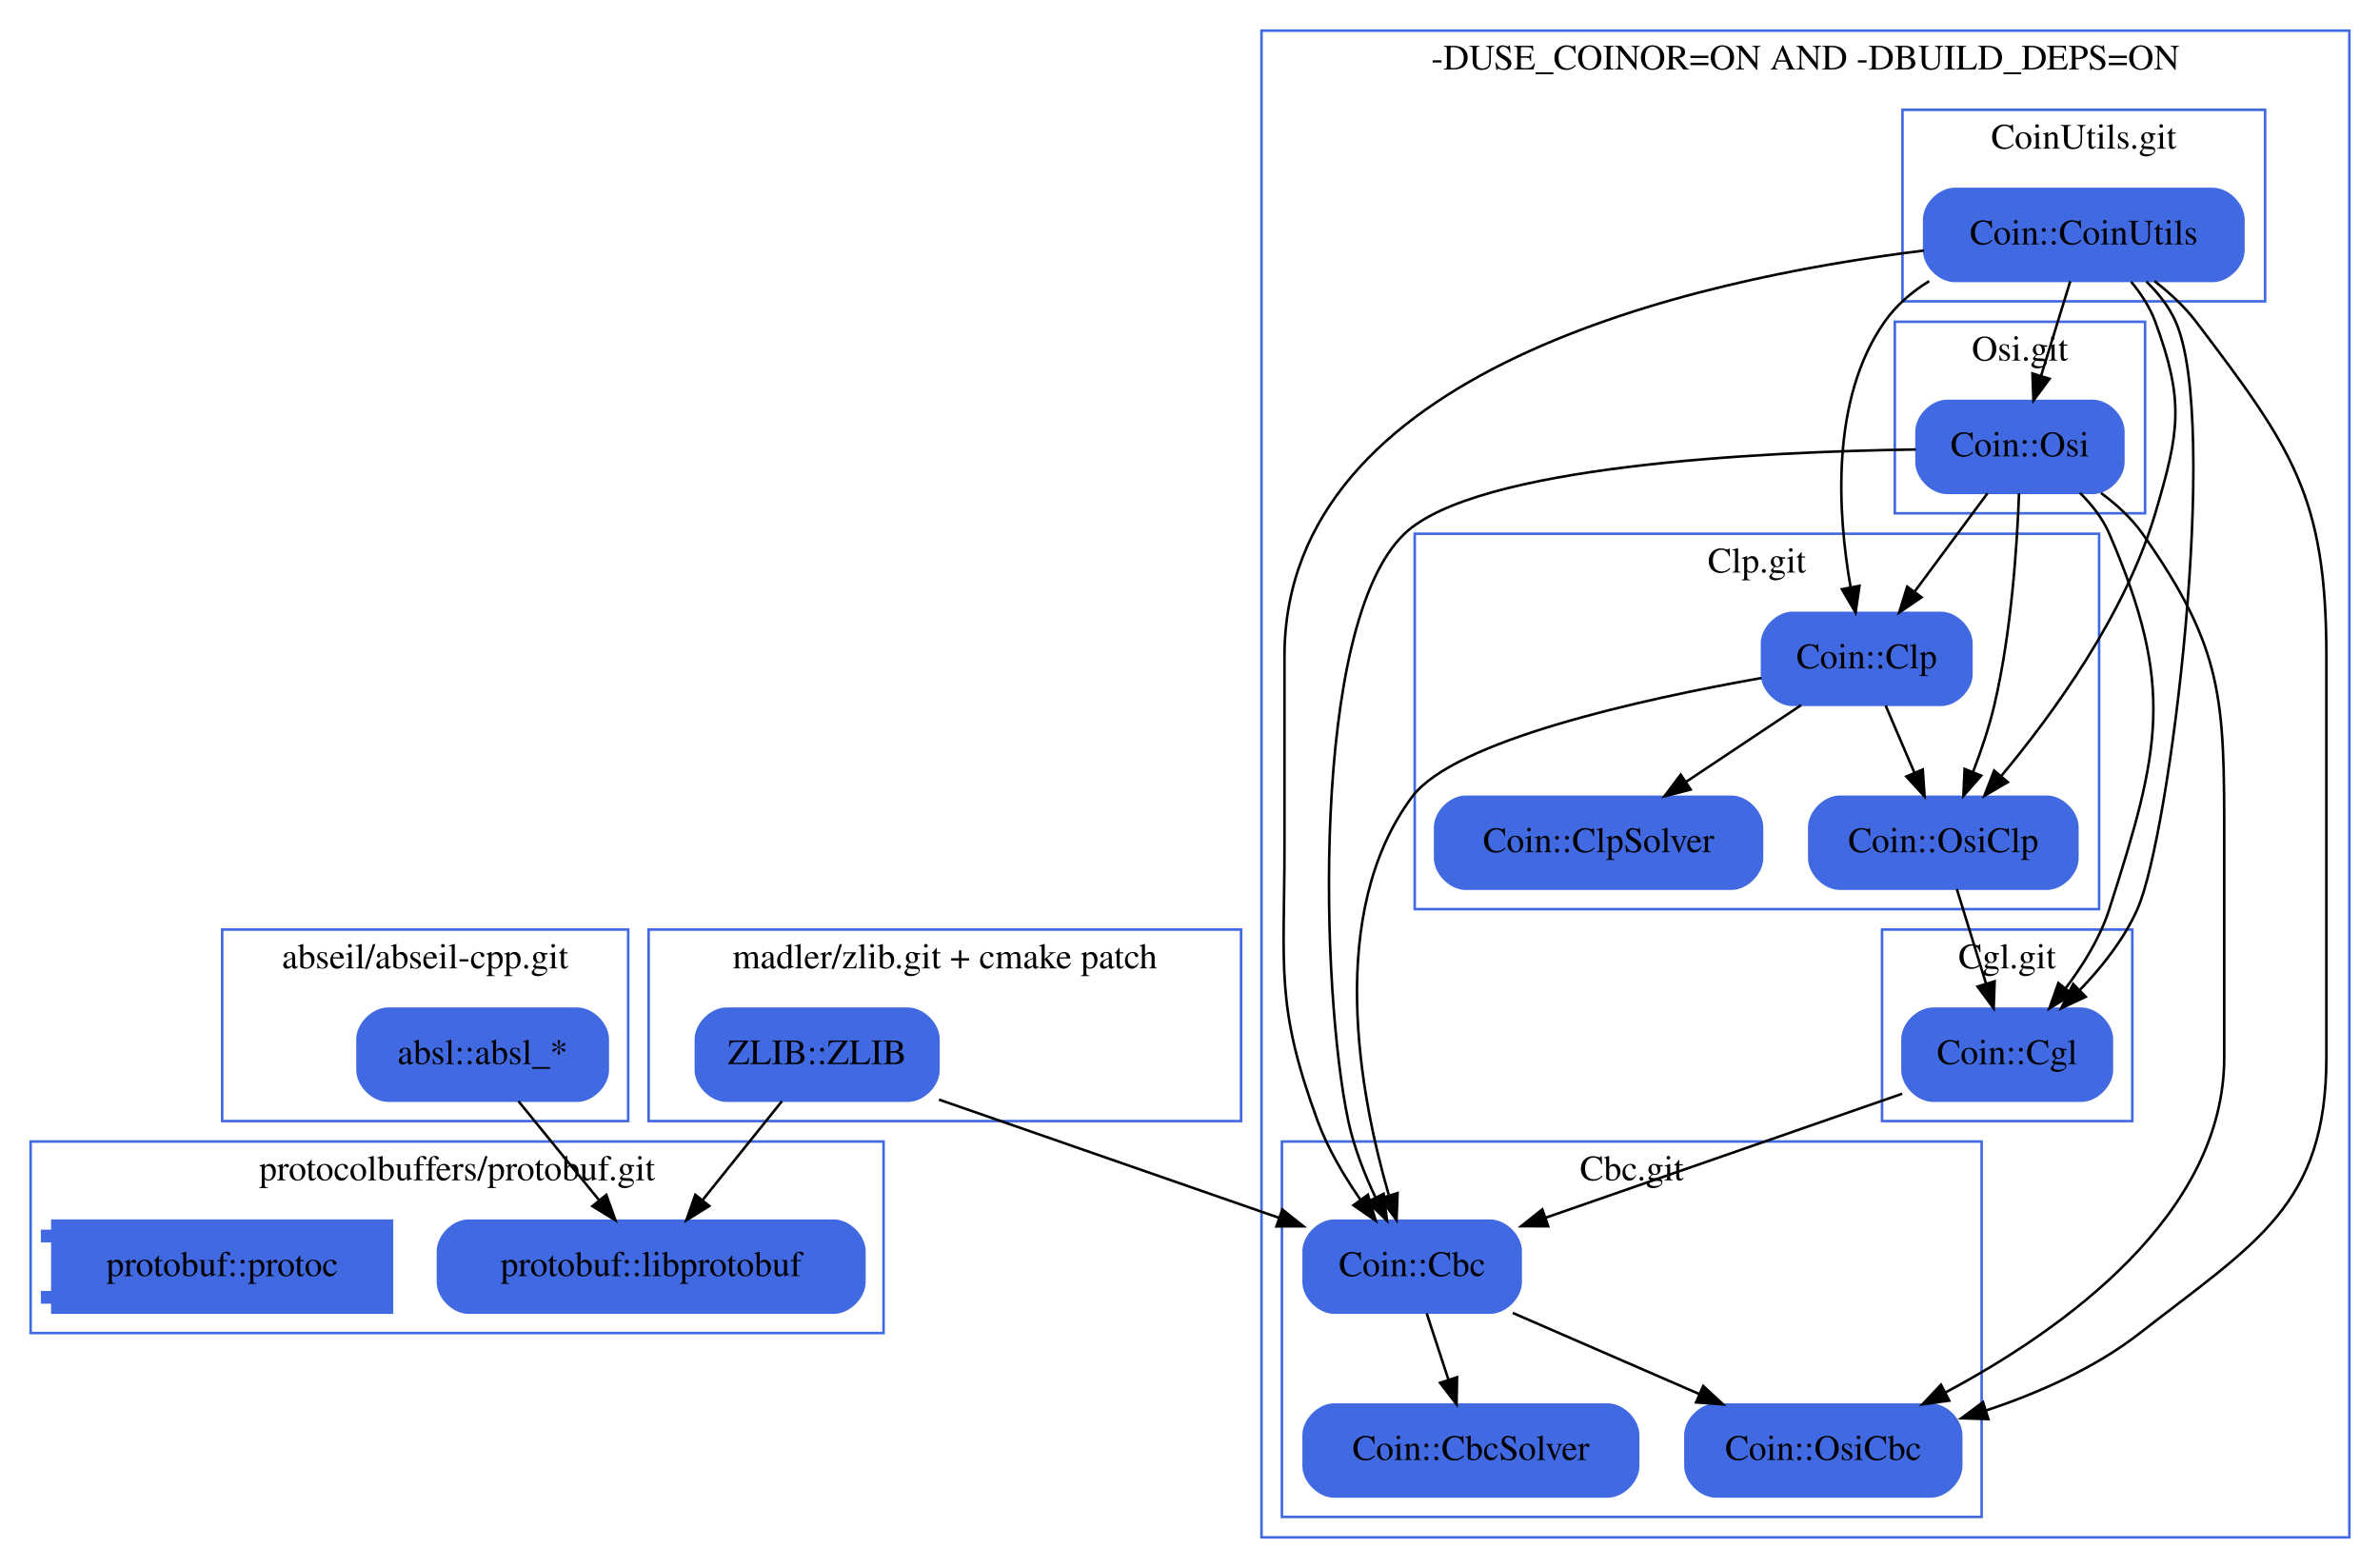
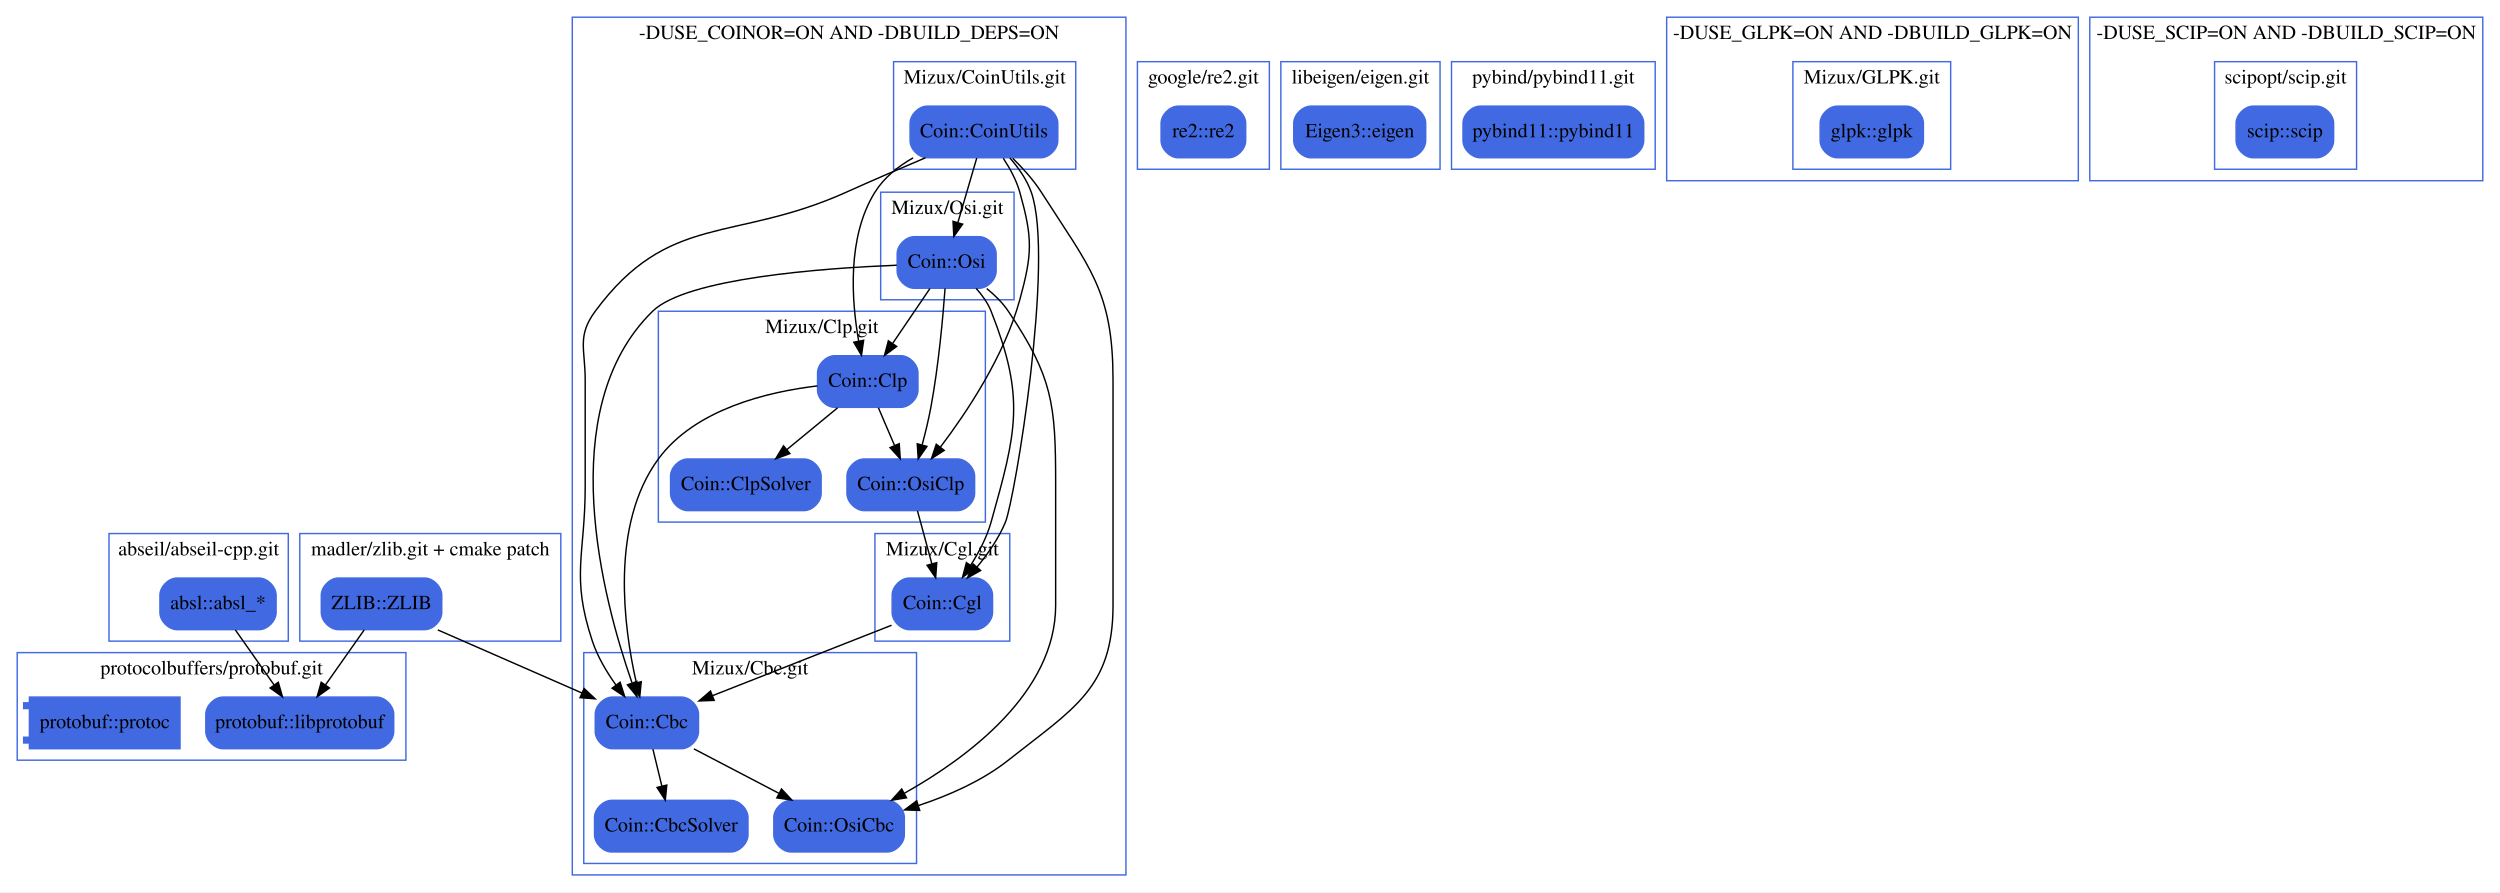
- <svg xmlns="http://www.w3.org/2000/svg" width="932pt" height="614pt" viewBox="0.00 0.00 932.00 614.00">
-   <g id="graph0" class="graph" transform="scale(1 1) rotate(0) translate(4 610)">
-     <polygon fill="white" stroke="transparent" points="-4,4 -4,-610 928,-610 928,4 -4,4" />
+ <svg xmlns="http://www.w3.org/2000/svg" width="1743pt" height="622pt" viewBox="0.00 0.00 1743.00 622.00">
+   <g id="graph0" class="graph" transform="scale(1 1) rotate(0) translate(4 618)">
+     <polygon fill="white" stroke="transparent" points="-4,4 -4,-618 1739,-618 1739,4 -4,4" />
    <g id="clust1" class="cluster">
-       <polygon fill="none" stroke="royalblue" points="250,-171 250,-246 482,-246 482,-171 250,-171" />
-       <text text-anchor="middle" x="366" y="-230.8" font-family="Times,serif" font-size="14.00">madler/zlib.git + cmake patch</text>
+       <polygon fill="none" stroke="royalblue" points="205,-171 205,-246 387,-246 387,-171 205,-171" />
+       <text text-anchor="middle" x="296" y="-230.8" font-family="Times,serif" font-size="14.00">madler/zlib.git + cmake patch</text>
    </g>
    <g id="clust2" class="cluster">
-       <polygon fill="none" stroke="royalblue" points="83,-171 83,-246 242,-246 242,-171 83,-171" />
-       <text text-anchor="middle" x="162.5" y="-230.8" font-family="Times,serif" font-size="14.00">abseil/abseil-cpp.git</text>
+       <polygon fill="none" stroke="royalblue" points="72,-171 72,-246 197,-246 197,-171 72,-171" />
+       <text text-anchor="middle" x="134.5" y="-230.8" font-family="Times,serif" font-size="14.00">abseil/abseil-cpp.git</text>
    </g>
    <g id="clust3" class="cluster">
-       <polygon fill="none" stroke="royalblue" points="8,-88 8,-163 342,-163 342,-88 8,-88" />
-       <text text-anchor="middle" x="175" y="-147.8" font-family="Times,serif" font-size="14.00">protocolbuffers/protobuf.git</text>
+       <polygon fill="none" stroke="royalblue" points="8,-88 8,-163 279,-163 279,-88 8,-88" />
+       <text text-anchor="middle" x="143.5" y="-147.8" font-family="Times,serif" font-size="14.00">protocolbuffers/protobuf.git</text>
    </g>
    <g id="clust4" class="cluster">
-       <polygon fill="none" stroke="royalblue" points="490,-8 490,-598 916,-598 916,-8 490,-8" />
-       <text text-anchor="middle" x="703" y="-582.8" font-family="Times,serif" font-size="14.00">-DUSE_COINOR=ON AND -DBUILD_DEPS=ON</text>
+       <polygon fill="none" stroke="royalblue" points="789,-500 789,-575 881,-575 881,-500 789,-500" />
+       <text text-anchor="middle" x="835" y="-559.8" font-family="Times,serif" font-size="14.00">google/re2.git</text>
    </g>
    <g id="clust5" class="cluster">
-       <polygon fill="none" stroke="royalblue" points="741,-492 741,-567 883,-567 883,-492 741,-492" />
-       <text text-anchor="middle" x="812" y="-551.8" font-family="Times,serif" font-size="14.00">CoinUtils.git</text>
+       <polygon fill="none" stroke="royalblue" points="889,-500 889,-575 1000,-575 1000,-500 889,-500" />
+       <text text-anchor="middle" x="944.5" y="-559.8" font-family="Times,serif" font-size="14.00">libeigen/eigen.git</text>
    </g>
    <g id="clust6" class="cluster">
-       <polygon fill="none" stroke="royalblue" points="738,-409 738,-484 836,-484 836,-409 738,-409" />
-       <text text-anchor="middle" x="787" y="-468.8" font-family="Times,serif" font-size="14.00">Osi.git</text>
+       <polygon fill="none" stroke="royalblue" points="1008,-500 1008,-575 1150,-575 1150,-500 1008,-500" />
+       <text text-anchor="middle" x="1079" y="-559.8" font-family="Times,serif" font-size="14.00">pybind/pybind11.git</text>
    </g>
    <g id="clust7" class="cluster">
-       <polygon fill="none" stroke="royalblue" points="550,-254 550,-401 818,-401 818,-254 550,-254" />
-       <text text-anchor="middle" x="684" y="-385.8" font-family="Times,serif" font-size="14.00">Clp.git</text>
+       <polygon fill="none" stroke="royalblue" points="395,-8 395,-606 781,-606 781,-8 395,-8" />
+       <text text-anchor="middle" x="588" y="-590.8" font-family="Times,serif" font-size="14.00">-DUSE_COINOR=ON AND -DBUILD_DEPS=ON</text>
    </g>
    <g id="clust8" class="cluster">
-       <polygon fill="none" stroke="royalblue" points="733,-171 733,-246 831,-246 831,-171 733,-171" />
-       <text text-anchor="middle" x="782" y="-230.8" font-family="Times,serif" font-size="14.00">Cgl.git</text>
+       <polygon fill="none" stroke="royalblue" points="619,-500 619,-575 746,-575 746,-500 619,-500" />
+       <text text-anchor="middle" x="682.5" y="-559.8" font-family="Times,serif" font-size="14.00">Mizux/CoinUtils.git</text>
    </g>
    <g id="clust9" class="cluster">
-       <polygon fill="none" stroke="royalblue" points="498,-16 498,-163 772,-163 772,-16 498,-16" />
-       <text text-anchor="middle" x="635" y="-147.8" font-family="Times,serif" font-size="14.00">Cbc.git</text>
+       <polygon fill="none" stroke="royalblue" points="610,-409 610,-484 703,-484 703,-409 610,-409" />
+       <text text-anchor="middle" x="656.5" y="-468.8" font-family="Times,serif" font-size="14.00">Mizux/Osi.git</text>
+     </g>
+     <g id="clust10" class="cluster">
+       <polygon fill="none" stroke="royalblue" points="455,-254 455,-401 683,-401 683,-254 455,-254" />
+       <text text-anchor="middle" x="569" y="-385.8" font-family="Times,serif" font-size="14.00">Mizux/Clp.git</text>
+     </g>
+     <g id="clust11" class="cluster">
+       <polygon fill="none" stroke="royalblue" points="606,-171 606,-246 700,-246 700,-171 606,-171" />
+       <text text-anchor="middle" x="653" y="-230.8" font-family="Times,serif" font-size="14.00">Mizux/Cgl.git</text>
+     </g>
+     <g id="clust12" class="cluster">
+       <polygon fill="none" stroke="royalblue" points="403,-16 403,-163 635,-163 635,-16 403,-16" />
+       <text text-anchor="middle" x="519" y="-147.8" font-family="Times,serif" font-size="14.00">Mizux/Cbc.git</text>
+     </g>
+     <g id="clust13" class="cluster">
+       <polygon fill="none" stroke="royalblue" points="1158,-492 1158,-606 1445,-606 1445,-492 1158,-492" />
+       <text text-anchor="middle" x="1301.5" y="-590.8" font-family="Times,serif" font-size="14.00">-DUSE_GLPK=ON AND -DBUILD_GLPK=ON</text>
+     </g>
+     <g id="clust14" class="cluster">
+       <polygon fill="none" stroke="royalblue" points="1246,-500 1246,-575 1356,-575 1356,-500 1246,-500" />
+       <text text-anchor="middle" x="1301" y="-559.8" font-family="Times,serif" font-size="14.00">Mizux/GLPK.git</text>
+     </g>
+     <g id="clust15" class="cluster">
+       <polygon fill="none" stroke="royalblue" points="1453,-492 1453,-606 1727,-606 1727,-492 1453,-492" />
+       <text text-anchor="middle" x="1590" y="-590.8" font-family="Times,serif" font-size="14.00">-DUSE_SCIP=ON AND -DBUILD_SCIP=ON</text>
+     </g>
+     <g id="clust16" class="cluster">
+       <polygon fill="none" stroke="royalblue" points="1540,-500 1540,-575 1639,-575 1639,-500 1540,-500" />
+       <text text-anchor="middle" x="1589.5" y="-559.8" font-family="Times,serif" font-size="14.00">scipopt/scip.git</text>
    </g>
    <g id="node1" class="node">
-       <path fill="royalblue" stroke="royalblue" d="M351.5,-215C351.5,-215 280.5,-215 280.5,-215 274.5,-215 268.5,-209 268.5,-203 268.5,-203 268.5,-191 268.5,-191 268.5,-185 274.5,-179 280.5,-179 280.5,-179 351.5,-179 351.5,-179 357.5,-179 363.5,-185 363.5,-191 363.5,-191 363.5,-203 363.5,-203 363.5,-209 357.5,-215 351.5,-215" />
-       <text text-anchor="middle" x="316" y="-193.3" font-family="Times,serif" font-size="14.00">ZLIB::ZLIB</text>
+       <path fill="royalblue" stroke="royalblue" d="M292,-215C292,-215 232,-215 232,-215 226,-215 220,-209 220,-203 220,-203 220,-191 220,-191 220,-185 226,-179 232,-179 232,-179 292,-179 292,-179 298,-179 304,-185 304,-191 304,-191 304,-203 304,-203 304,-209 298,-215 292,-215" />
+       <text text-anchor="middle" x="262" y="-193.3" font-family="Times,serif" font-size="14.00">ZLIB::ZLIB</text>
    </g>
    <g id="node3" class="node">
-       <path fill="royalblue" stroke="royalblue" d="M322.5,-132C322.5,-132 179.5,-132 179.5,-132 173.5,-132 167.5,-126 167.5,-120 167.5,-120 167.5,-108 167.5,-108 167.5,-102 173.5,-96 179.5,-96 179.5,-96 322.5,-96 322.5,-96 328.5,-96 334.5,-102 334.5,-108 334.5,-108 334.5,-120 334.5,-120 334.5,-126 328.5,-132 322.5,-132" />
-       <text text-anchor="middle" x="251" y="-110.3" font-family="Times,serif" font-size="14.00">protobuf::libprotobuf</text>
+       <path fill="royalblue" stroke="royalblue" d="M258.5,-132C258.5,-132 151.5,-132 151.5,-132 145.5,-132 139.5,-126 139.5,-120 139.5,-120 139.5,-108 139.5,-108 139.5,-102 145.5,-96 151.5,-96 151.5,-96 258.5,-96 258.5,-96 264.5,-96 270.5,-102 270.5,-108 270.5,-108 270.5,-120 270.5,-120 270.5,-126 264.5,-132 258.5,-132" />
+       <text text-anchor="middle" x="205" y="-110.3" font-family="Times,serif" font-size="14.00">protobuf::libprotobuf</text>
    </g>
    <g id="edge19" class="edge">
-       <path fill="none" stroke="black" d="M302.22,-178.82C293.17,-167.55 281.18,-152.61 271.08,-140.02" />
-       <polygon fill="black" stroke="black" points="273.75,-137.76 264.76,-132.15 268.29,-142.14 273.75,-137.76" />
-     </g>
-     <g id="node11" class="node">
-       <path fill="royalblue" stroke="royalblue" d="M579.5,-132C579.5,-132 518.5,-132 518.5,-132 512.5,-132 506.5,-126 506.5,-120 506.5,-120 506.5,-108 506.5,-108 506.5,-102 512.5,-96 518.5,-96 518.5,-96 579.5,-96 579.5,-96 585.5,-96 591.5,-102 591.5,-108 591.5,-108 591.5,-120 591.5,-120 591.5,-126 585.5,-132 579.5,-132" />
-       <text text-anchor="middle" x="549" y="-110.3" font-family="Times,serif" font-size="14.00">Coin::Cbc</text>
+       <path fill="none" stroke="black" d="M249.91,-178.82C242.05,-167.65 231.67,-152.9 222.86,-140.38" />
+       <polygon fill="black" stroke="black" points="225.69,-138.32 217.07,-132.15 219.96,-142.35 225.69,-138.32" />
+     </g>
+     <g id="node14" class="node">
+       <path fill="royalblue" stroke="royalblue" d="M471,-132C471,-132 423,-132 423,-132 417,-132 411,-126 411,-120 411,-120 411,-108 411,-108 411,-102 417,-96 423,-96 423,-96 471,-96 471,-96 477,-96 483,-102 483,-108 483,-108 483,-120 483,-120 483,-126 477,-132 471,-132" />
+       <text text-anchor="middle" x="447" y="-110.3" font-family="Times,serif" font-size="14.00">Coin::Cbc</text>
    </g>
    <g id="edge20" class="edge">
-       <path fill="none" stroke="black" d="M363.71,-179.41C402.46,-165.94 457.02,-146.98 496.9,-133.11" />
-       <polygon fill="black" stroke="black" points="498.15,-136.38 506.44,-129.79 495.85,-129.77 498.15,-136.38" />
+       <path fill="none" stroke="black" d="M301.23,-178.82C330.65,-165.94 370.96,-148.29 401.74,-134.82" />
+       <polygon fill="black" stroke="black" points="403.2,-138 410.96,-130.78 400.4,-131.58 403.2,-138" />
    </g>
    <g id="node2" class="node">
-       <path fill="royalblue" stroke="royalblue" d="M222,-215C222,-215 148,-215 148,-215 142,-215 136,-209 136,-203 136,-203 136,-191 136,-191 136,-185 142,-179 148,-179 148,-179 222,-179 222,-179 228,-179 234,-185 234,-191 234,-191 234,-203 234,-203 234,-209 228,-215 222,-215" />
-       <text text-anchor="middle" x="185" y="-193.3" font-family="Times,serif" font-size="14.00">absl::absl_*</text>
+       <path fill="royalblue" stroke="royalblue" d="M176.5,-215C176.5,-215 119.5,-215 119.5,-215 113.5,-215 107.5,-209 107.5,-203 107.5,-203 107.5,-191 107.5,-191 107.5,-185 113.5,-179 119.5,-179 119.5,-179 176.5,-179 176.5,-179 182.5,-179 188.5,-185 188.5,-191 188.5,-191 188.5,-203 188.5,-203 188.5,-209 182.5,-215 176.5,-215" />
+       <text text-anchor="middle" x="148" y="-193.3" font-family="Times,serif" font-size="14.00">absl::absl_*</text>
    </g>
    <g id="edge21" class="edge">
-       <path fill="none" stroke="black" d="M199,-178.82C208.18,-167.55 220.35,-152.61 230.61,-140.02" />
-       <polygon fill="black" stroke="black" points="233.42,-142.12 237.02,-132.15 227.99,-137.69 233.42,-142.12" />
+       <path fill="none" stroke="black" d="M160.09,-178.82C167.95,-167.65 178.33,-152.9 187.14,-140.38" />
+       <polygon fill="black" stroke="black" points="190.04,-142.35 192.93,-132.15 184.31,-138.32 190.04,-142.35" />
    </g>
    <g id="node4" class="node">
-       <polygon fill="royalblue" stroke="royalblue" points="149.5,-132 16.5,-132 16.5,-128 12.5,-128 12.5,-124 16.5,-124 16.5,-104 12.5,-104 12.5,-100 16.5,-100 16.5,-96 149.5,-96 149.5,-132" />
+       <polygon fill="royalblue" stroke="royalblue" points="121.5,-132 16.5,-132 16.5,-128 12.5,-128 12.5,-124 16.5,-124 16.5,-104 12.5,-104 12.5,-100 16.5,-100 16.5,-96 121.5,-96 121.5,-132" />
      <polyline fill="none" stroke="royalblue" points="16.5,-128 20.5,-128 20.5,-124 16.5,-124 " />
      <polyline fill="none" stroke="royalblue" points="16.5,-104 20.5,-104 20.5,-100 16.5,-100 " />
-       <text text-anchor="middle" x="83" y="-110.3" font-family="Times,serif" font-size="14.00">protobuf::protoc</text>
+       <text text-anchor="middle" x="69" y="-110.3" font-family="Times,serif" font-size="14.00">protobuf::protoc</text>
    </g>
    <g id="node5" class="node">
-       <path fill="royalblue" stroke="royalblue" d="M862.5,-536C862.5,-536 761.5,-536 761.5,-536 755.5,-536 749.5,-530 749.5,-524 749.5,-524 749.5,-512 749.5,-512 749.5,-506 755.5,-500 761.5,-500 761.5,-500 862.5,-500 862.5,-500 868.5,-500 874.5,-506 874.5,-512 874.5,-512 874.5,-524 874.5,-524 874.5,-530 868.5,-536 862.5,-536" />
-       <text text-anchor="middle" x="812" y="-514.3" font-family="Times,serif" font-size="14.00">Coin::CoinUtils</text>
+       <path fill="royalblue" stroke="royalblue" d="M852.5,-544C852.5,-544 817.5,-544 817.5,-544 811.5,-544 805.5,-538 805.5,-532 805.5,-532 805.5,-520 805.5,-520 805.5,-514 811.5,-508 817.5,-508 817.5,-508 852.5,-508 852.5,-508 858.5,-508 864.5,-514 864.5,-520 864.5,-520 864.5,-532 864.5,-532 864.5,-538 858.5,-544 852.5,-544" />
+       <text text-anchor="middle" x="835" y="-522.3" font-family="Times,serif" font-size="14.00">re2::re2</text>
    </g>
    <g id="node6" class="node">
-       <path fill="royalblue" stroke="royalblue" d="M815.5,-453C815.5,-453 758.5,-453 758.5,-453 752.5,-453 746.5,-447 746.5,-441 746.5,-441 746.5,-429 746.5,-429 746.5,-423 752.5,-417 758.5,-417 758.5,-417 815.5,-417 815.5,-417 821.5,-417 827.5,-423 827.5,-429 827.5,-429 827.5,-441 827.5,-441 827.5,-447 821.5,-453 815.5,-453" />
-       <text text-anchor="middle" x="787" y="-431.3" font-family="Times,serif" font-size="14.00">Coin::Osi</text>
+       <path fill="royalblue" stroke="royalblue" d="M978,-544C978,-544 910,-544 910,-544 904,-544 898,-538 898,-532 898,-532 898,-520 898,-520 898,-514 904,-508 910,-508 910,-508 978,-508 978,-508 984,-508 990,-514 990,-520 990,-520 990,-532 990,-532 990,-538 984,-544 978,-544" />
+       <text text-anchor="middle" x="944" y="-522.3" font-family="Times,serif" font-size="14.00">Eigen3::eigen</text>
+     </g>
+     <g id="node7" class="node">
+       <path fill="royalblue" stroke="royalblue" d="M1130,-544C1130,-544 1028,-544 1028,-544 1022,-544 1016,-538 1016,-532 1016,-532 1016,-520 1016,-520 1016,-514 1022,-508 1028,-508 1028,-508 1130,-508 1130,-508 1136,-508 1142,-514 1142,-520 1142,-520 1142,-532 1142,-532 1142,-538 1136,-544 1130,-544" />
+       <text text-anchor="middle" x="1079" y="-522.3" font-family="Times,serif" font-size="14.00">pybind11::pybind11</text>
+     </g>
+     <g id="node8" class="node">
+       <path fill="royalblue" stroke="royalblue" d="M721.5,-544C721.5,-544 642.5,-544 642.5,-544 636.5,-544 630.5,-538 630.5,-532 630.5,-532 630.5,-520 630.5,-520 630.5,-514 636.5,-508 642.5,-508 642.5,-508 721.5,-508 721.5,-508 727.5,-508 733.5,-514 733.5,-520 733.5,-520 733.5,-532 733.5,-532 733.5,-538 727.5,-544 721.5,-544" />
+       <text text-anchor="middle" x="682" y="-522.3" font-family="Times,serif" font-size="14.00">Coin::CoinUtils</text>
+     </g>
+     <g id="node9" class="node">
+       <path fill="royalblue" stroke="royalblue" d="M678.5,-453C678.5,-453 633.5,-453 633.5,-453 627.5,-453 621.5,-447 621.5,-441 621.5,-441 621.5,-429 621.5,-429 621.5,-423 627.5,-417 633.5,-417 633.5,-417 678.5,-417 678.5,-417 684.5,-417 690.5,-423 690.5,-429 690.5,-429 690.5,-441 690.5,-441 690.5,-447 684.5,-453 678.5,-453" />
+       <text text-anchor="middle" x="656" y="-431.3" font-family="Times,serif" font-size="14.00">Coin::Osi</text>
    </g>
    <g id="edge1" class="edge">
-       <path fill="none" stroke="black" d="M806.7,-499.82C803.38,-489.08 799.04,-475.03 795.28,-462.84" />
-       <polygon fill="black" stroke="black" points="798.59,-461.68 792.29,-453.15 791.9,-463.74 798.59,-461.68" />
-     </g>
-     <g id="node7" class="node">
-       <path fill="royalblue" stroke="royalblue" d="M756,-370C756,-370 698,-370 698,-370 692,-370 686,-364 686,-358 686,-358 686,-346 686,-346 686,-340 692,-334 698,-334 698,-334 756,-334 756,-334 762,-334 768,-340 768,-346 768,-346 768,-358 768,-358 768,-364 762,-370 756,-370" />
-       <text text-anchor="middle" x="727" y="-348.3" font-family="Times,serif" font-size="14.00">Coin::Clp</text>
+       <path fill="none" stroke="black" d="M676.99,-507.84C673.28,-495.16 668.16,-477.64 663.91,-463.08" />
+       <polygon fill="black" stroke="black" points="667.16,-461.72 661,-453.11 660.44,-463.69 667.16,-461.72" />
+     </g>
+     <g id="node10" class="node">
+       <path fill="royalblue" stroke="royalblue" d="M624,-370C624,-370 578,-370 578,-370 572,-370 566,-364 566,-358 566,-358 566,-346 566,-346 566,-340 572,-334 578,-334 578,-334 624,-334 624,-334 630,-334 636,-340 636,-346 636,-346 636,-358 636,-358 636,-364 630,-370 624,-370" />
+       <text text-anchor="middle" x="601" y="-348.3" font-family="Times,serif" font-size="14.00">Coin::Clp</text>
    </g>
    <g id="edge2" class="edge">
-       <path fill="none" stroke="black" d="M751.47,-499.92C744.67,-495.72 738.56,-490.5 734,-484 712.65,-453.58 715.67,-408.73 720.67,-380.19" />
-       <polygon fill="black" stroke="black" points="724.16,-380.6 722.64,-370.12 717.29,-379.26 724.16,-380.6" />
-     </g>
-     <g id="node8" class="node">
-       <path fill="royalblue" stroke="royalblue" d="M797.5,-298C797.5,-298 716.5,-298 716.5,-298 710.5,-298 704.5,-292 704.5,-286 704.5,-286 704.5,-274 704.5,-274 704.5,-268 710.5,-262 716.5,-262 716.5,-262 797.5,-262 797.5,-262 803.5,-262 809.5,-268 809.5,-274 809.5,-274 809.5,-286 809.5,-286 809.5,-292 803.5,-298 797.5,-298" />
-       <text text-anchor="middle" x="757" y="-276.3" font-family="Times,serif" font-size="14.00">Coin::OsiClp</text>
+       <path fill="none" stroke="black" d="M632.62,-507.94C622.14,-502 612.34,-494.18 606,-484 586.47,-452.65 589.69,-408.41 594.67,-380.22" />
+       <polygon fill="black" stroke="black" points="598.13,-380.74 596.62,-370.26 591.26,-379.4 598.13,-380.74" />
+     </g>
+     <g id="node11" class="node">
+       <path fill="royalblue" stroke="royalblue" d="M663.5,-298C663.5,-298 598.5,-298 598.5,-298 592.5,-298 586.5,-292 586.5,-286 586.5,-286 586.5,-274 586.5,-274 586.5,-268 592.5,-262 598.5,-262 598.5,-262 663.5,-262 663.5,-262 669.5,-262 675.5,-268 675.5,-274 675.5,-274 675.5,-286 675.5,-286 675.5,-292 669.5,-298 663.5,-298" />
+       <text text-anchor="middle" x="631" y="-276.3" font-family="Times,serif" font-size="14.00">Coin::OsiClp</text>
    </g>
    <g id="edge4" class="edge">
-       <path fill="none" stroke="black" d="M830.57,-499.65C834.42,-494.98 837.93,-489.64 840,-484 851.49,-452.71 849.46,-440.96 840,-409 828.25,-369.3 799.9,-330.35 779.61,-306.05" />
-       <polygon fill="black" stroke="black" points="782.22,-303.72 773.07,-298.38 776.9,-308.26 782.22,-303.72" />
-     </g>
-     <g id="node10" class="node">
-       <path fill="royalblue" stroke="royalblue" d="M811,-215C811,-215 753,-215 753,-215 747,-215 741,-209 741,-203 741,-203 741,-191 741,-191 741,-185 747,-179 753,-179 753,-179 811,-179 811,-179 817,-179 823,-185 823,-191 823,-191 823,-203 823,-203 823,-209 817,-215 811,-215" />
-       <text text-anchor="middle" x="782" y="-193.3" font-family="Times,serif" font-size="14.00">Coin::Cgl</text>
+       <path fill="none" stroke="black" d="M695.5,-507.63C700.09,-500.68 704.66,-492.35 707,-484 716.01,-451.91 715.82,-441.14 707,-409 696.29,-369.99 670.26,-330.82 651.65,-306.28" />
+       <polygon fill="black" stroke="black" points="654.31,-304 645.42,-298.24 648.77,-308.28 654.31,-304" />
+     </g>
+     <g id="node13" class="node">
+       <path fill="royalblue" stroke="royalblue" d="M676,-215C676,-215 630,-215 630,-215 624,-215 618,-209 618,-203 618,-203 618,-191 618,-191 618,-185 624,-179 630,-179 630,-179 676,-179 676,-179 682,-179 688,-185 688,-191 688,-191 688,-203 688,-203 688,-209 682,-215 676,-215" />
+       <text text-anchor="middle" x="653" y="-193.3" font-family="Times,serif" font-size="14.00">Coin::Cgl</text>
    </g>
    <g id="edge8" class="edge">
-       <path fill="none" stroke="black" d="M836.52,-499.75C841.18,-495.2 845.41,-489.9 848,-484 865.43,-444.39 845.97,-283.24 833,-254 827.79,-242.26 819.14,-231.33 810.42,-222.3" />
-       <polygon fill="black" stroke="black" points="812.75,-219.68 803.16,-215.18 807.85,-224.68 812.75,-219.68" />
+       <path fill="none" stroke="black" d="M700.09,-507.88C706.03,-501.08 711.9,-492.79 715,-484 731.45,-437.33 703.38,-269.47 697,-254 692.34,-242.68 684.7,-231.74 677.09,-222.58" />
+       <polygon fill="black" stroke="black" points="679.7,-220.25 670.48,-215.03 674.43,-224.86 679.7,-220.25" />
    </g>
    <g id="edge11" class="edge">
-       <path fill="none" stroke="black" d="M749.41,-511.89C658.07,-500.64 499,-464.96 499,-353 499,-353 499,-353 499,-279 499,-230.65 495.34,-216.38 512,-171 515.96,-160.22 522.35,-149.45 528.71,-140.27" />
-       <polygon fill="black" stroke="black" points="531.67,-142.15 534.73,-132.01 526.01,-138.03 531.67,-142.15" />
+       <path fill="none" stroke="black" d="M641.21,-507.99C624.09,-500.75 604.01,-492.11 586,-484 507.51,-448.64 462.16,-470.23 411,-401 398.19,-383.66 404,-374.56 404,-353 404,-353 404,-353 404,-279 404,-230.95 393.83,-216.59 409,-171 412.6,-160.19 418.93,-149.53 425.4,-140.46" />
+       <polygon fill="black" stroke="black" points="428.33,-142.39 431.56,-132.3 422.74,-138.17 428.33,-142.39" />
+     </g>
+     <g id="node15" class="node">
+       <path fill="royalblue" stroke="royalblue" d="M614.5,-60C614.5,-60 547.5,-60 547.5,-60 541.5,-60 535.5,-54 535.5,-48 535.5,-48 535.5,-36 535.5,-36 535.5,-30 541.5,-24 547.5,-24 547.5,-24 614.5,-24 614.5,-24 620.5,-24 626.5,-30 626.5,-36 626.5,-36 626.5,-48 626.5,-48 626.5,-54 620.5,-60 614.5,-60" />
+       <text text-anchor="middle" x="581" y="-38.3" font-family="Times,serif" font-size="14.00">Coin::OsiCbc</text>
+     </g>
+     <g id="edge15" class="edge">
+       <path fill="none" stroke="black" d="M702.08,-507.62C709.08,-500.79 716.54,-492.55 722,-484 755.57,-431.49 772,-415.32 772,-353 772,-353 772,-353 772,-196 772,-138.06 744.4,-123.99 699,-88 680.83,-73.59 657.54,-63.41 636.45,-56.42" />
+       <polygon fill="black" stroke="black" points="637.22,-52.99 626.63,-53.34 635.12,-59.67 637.22,-52.99" />
+     </g>
+     <g id="edge3" class="edge">
+       <path fill="none" stroke="black" d="M644.34,-416.82C636.83,-405.76 626.92,-391.18 618.48,-378.75" />
+       <polygon fill="black" stroke="black" points="621.16,-376.46 612.65,-370.15 615.37,-380.39 621.16,-376.46" />
+     </g>
+     <g id="edge5" class="edge">
+       <path fill="none" stroke="black" d="M654.9,-416.9C653.43,-396.9 650.37,-362.85 645,-334 643.41,-325.45 641.17,-316.25 638.95,-307.95" />
+       <polygon fill="black" stroke="black" points="642.24,-306.74 636.19,-298.04 635.5,-308.61 642.24,-306.74" />
+     </g>
+     <g id="edge9" class="edge">
+       <path fill="none" stroke="black" d="M676.53,-416.94C680.79,-412.26 684.68,-406.85 687,-401 711.06,-340.26 704.6,-316.92 687,-254 684.06,-243.48 678.54,-232.98 672.79,-223.96" />
+       <polygon fill="black" stroke="black" points="675.56,-221.8 667.06,-215.48 669.77,-225.73 675.56,-221.8" />
+     </g>
+     <g id="edge12" class="edge">
+       <path fill="none" stroke="black" d="M621.25,-433.1C569.21,-431.01 474.59,-424.06 451,-401 380.8,-332.38 416.64,-199.18 436.6,-142.07" />
+       <polygon fill="black" stroke="black" points="440.02,-142.92 440.12,-132.32 433.43,-140.54 440.02,-142.92" />
+     </g>
+     <g id="edge16" class="edge">
+       <path fill="none" stroke="black" d="M683.96,-416.8C689.6,-412.25 695.01,-406.93 699,-401 729.88,-355.11 732,-336.31 732,-281 732,-281 732,-281 732,-196 732,-135.25 670.94,-89.89 626.48,-64.92" />
+       <polygon fill="black" stroke="black" points="628.01,-61.77 617.55,-60.05 624.66,-67.91 628.01,-61.77" />
+     </g>
+     <g id="edge6" class="edge">
+       <path fill="none" stroke="black" d="M608.42,-333.7C611.79,-325.81 615.87,-316.3 619.62,-307.55" />
+       <polygon fill="black" stroke="black" points="622.95,-308.67 623.67,-298.1 616.51,-305.92 622.95,-308.67" />
    </g>
    <g id="node12" class="node">
-       <path fill="royalblue" stroke="royalblue" d="M752,-60C752,-60 668,-60 668,-60 662,-60 656,-54 656,-48 656,-48 656,-36 656,-36 656,-30 662,-24 668,-24 668,-24 752,-24 752,-24 758,-24 764,-30 764,-36 764,-36 764,-48 764,-48 764,-54 758,-60 752,-60" />
-       <text text-anchor="middle" x="710" y="-38.3" font-family="Times,serif" font-size="14.00">Coin::OsiCbc</text>
-     </g>
-     <g id="edge15" class="edge">
-       <path fill="none" stroke="black" d="M839.7,-499.93C845.65,-495.31 851.5,-489.93 856,-484 893.78,-434.23 907,-415.48 907,-353 907,-353 907,-353 907,-196 907,-138.06 879.69,-123.63 834,-88 816.46,-74.32 794.38,-64.55 773.73,-57.68" />
-       <polygon fill="black" stroke="black" points="774.64,-54.3 764.05,-54.63 772.54,-60.97 774.64,-54.3" />
-     </g>
-     <g id="edge3" class="edge">
-       <path fill="none" stroke="black" d="M774.28,-416.82C766,-405.65 755.07,-390.9 745.8,-378.38" />
-       <polygon fill="black" stroke="black" points="748.47,-376.11 739.71,-370.15 742.85,-380.27 748.47,-376.11" />
-     </g>
-     <g id="edge5" class="edge">
-       <path fill="none" stroke="black" d="M786.64,-416.79C785.91,-396.69 783.69,-362.54 777,-334 774.96,-325.29 771.84,-316.07 768.67,-307.81" />
-       <polygon fill="black" stroke="black" points="771.83,-306.28 764.85,-298.31 765.33,-308.89 771.83,-306.28" />
-     </g>
-     <g id="edge9" class="edge">
-       <path fill="none" stroke="black" d="M810.49,-417C815.16,-412.38 819.42,-406.98 822,-401 847.89,-341.01 841.94,-316.22 822,-254 818.43,-242.85 811.73,-232.03 804.82,-222.92" />
-       <polygon fill="black" stroke="black" points="807.5,-220.67 798.5,-215.08 802.05,-225.06 807.5,-220.67" />
-     </g>
-     <g id="edge12" class="edge">
-       <path fill="none" stroke="black" d="M746.2,-433.99C685.09,-433.08 573.95,-427.68 546,-401 508.86,-365.54 513.3,-221.22 524,-171 526.17,-160.8 530.35,-150.2 534.67,-141.01" />
-       <polygon fill="black" stroke="black" points="537.82,-142.52 539.15,-132.01 531.56,-139.4 537.82,-142.52" />
-     </g>
-     <g id="edge16" class="edge">
-       <path fill="none" stroke="black" d="M818.74,-416.95C824.85,-412.45 830.69,-407.11 835,-401 866.83,-355.9 867,-336.2 867,-281 867,-281 867,-281 867,-196 867,-134.27 803.98,-89.35 757.8,-64.71" />
-       <polygon fill="black" stroke="black" points="759.3,-61.55 748.81,-60.06 756.08,-67.76 759.3,-61.55" />
-     </g>
-     <g id="edge6" class="edge">
-       <path fill="none" stroke="black" d="M734.42,-333.7C737.79,-325.81 741.87,-316.3 745.62,-307.55" />
-       <polygon fill="black" stroke="black" points="748.95,-308.67 749.67,-298.1 742.51,-305.92 748.95,-308.67" />
-     </g>
-     <g id="node9" class="node">
-       <path fill="royalblue" stroke="royalblue" d="M674,-298C674,-298 570,-298 570,-298 564,-298 558,-292 558,-286 558,-286 558,-274 558,-274 558,-268 564,-262 570,-262 570,-262 674,-262 674,-262 680,-262 686,-268 686,-274 686,-274 686,-286 686,-286 686,-292 680,-298 674,-298" />
-       <text text-anchor="middle" x="622" y="-276.3" font-family="Times,serif" font-size="14.00">Coin::ClpSolver</text>
+       <path fill="royalblue" stroke="royalblue" d="M556.5,-298C556.5,-298 475.5,-298 475.5,-298 469.5,-298 463.5,-292 463.5,-286 463.5,-286 463.5,-274 463.5,-274 463.5,-268 469.5,-262 475.5,-262 475.5,-262 556.5,-262 556.5,-262 562.5,-262 568.5,-268 568.5,-274 568.5,-274 568.5,-286 568.5,-286 568.5,-292 562.5,-298 556.5,-298" />
+       <text text-anchor="middle" x="516" y="-276.3" font-family="Times,serif" font-size="14.00">Coin::ClpSolver</text>
    </g>
    <g id="edge7" class="edge">
-       <path fill="none" stroke="black" d="M701.31,-333.88C687.71,-324.81 670.83,-313.55 656.14,-303.76" />
-       <polygon fill="black" stroke="black" points="658.05,-300.82 647.78,-298.19 654.16,-306.65 658.05,-300.82" />
+       <path fill="none" stroke="black" d="M579.99,-333.7C569.28,-324.88 556.11,-314.03 544.5,-304.47" />
+       <polygon fill="black" stroke="black" points="546.71,-301.76 536.77,-298.1 542.26,-307.16 546.71,-301.76" />
    </g>
    <g id="edge13" class="edge">
-       <path fill="none" stroke="black" d="M685.78,-344.51C638.5,-336.13 565.38,-319.97 549,-298 514.98,-252.37 528.57,-180.98 539.8,-142.23" />
-       <polygon fill="black" stroke="black" points="543.29,-142.81 542.87,-132.22 536.59,-140.76 543.29,-142.81" />
+       <path fill="none" stroke="black" d="M565.9,-348.94C531.49,-344.86 480.61,-332.89 455,-298 421.29,-252.07 430.84,-180.8 439.62,-142.15" />
+       <polygon fill="black" stroke="black" points="443.08,-142.71 442.03,-132.16 436.28,-141.06 443.08,-142.71" />
    </g>
    <g id="edge10" class="edge">
-       <path fill="none" stroke="black" d="M762.3,-261.82C765.62,-251.08 769.96,-237.03 773.72,-224.84" />
-       <polygon fill="black" stroke="black" points="777.1,-225.74 776.71,-215.15 770.41,-223.68 777.1,-225.74" />
+       <path fill="none" stroke="black" d="M635.67,-261.82C638.58,-251.08 642.4,-237.03 645.71,-224.84" />
+       <polygon fill="black" stroke="black" points="649.1,-225.72 648.34,-215.15 642.34,-223.89 649.1,-225.72" />
    </g>
    <g id="edge14" class="edge">
-       <path fill="none" stroke="black" d="M740.88,-181.71C701.97,-168.18 643.41,-147.82 601.22,-133.15" />
-       <polygon fill="black" stroke="black" points="602.27,-129.81 591.68,-129.84 599.97,-136.43 602.27,-129.81" />
+       <path fill="none" stroke="black" d="M617.59,-182.08C583.16,-168.54 530.7,-147.91 493.05,-133.11" />
+       <polygon fill="black" stroke="black" points="493.92,-129.69 483.33,-129.29 491.36,-136.2 493.92,-129.69" />
    </g>
    <g id="edge17" class="edge">
-       <path fill="none" stroke="black" d="M588.39,-95.88C610.39,-86.31 638.01,-74.3 661.36,-64.15" />
-       <polygon fill="black" stroke="black" points="662.97,-67.27 670.74,-60.07 660.18,-60.85 662.97,-67.27" />
-     </g>
-     <g id="node13" class="node">
-       <path fill="royalblue" stroke="royalblue" d="M625.5,-60C625.5,-60 518.5,-60 518.5,-60 512.5,-60 506.5,-54 506.5,-48 506.5,-48 506.5,-36 506.5,-36 506.5,-30 512.5,-24 518.5,-24 518.5,-24 625.5,-24 625.5,-24 631.5,-24 637.5,-30 637.5,-36 637.5,-36 637.5,-48 637.5,-48 637.5,-54 631.5,-60 625.5,-60" />
-       <text text-anchor="middle" x="572" y="-38.3" font-family="Times,serif" font-size="14.00">Coin::CbcSolver</text>
+       <path fill="none" stroke="black" d="M479.78,-95.88C497.63,-86.55 519.9,-74.92 539,-64.94" />
+       <polygon fill="black" stroke="black" points="540.85,-67.92 548.09,-60.19 537.61,-61.72 540.85,-67.92" />
+     </g>
+     <g id="node16" class="node">
+       <path fill="royalblue" stroke="royalblue" d="M505.5,-60C505.5,-60 422.5,-60 422.5,-60 416.5,-60 410.5,-54 410.5,-48 410.5,-48 410.5,-36 410.5,-36 410.5,-30 416.5,-24 422.5,-24 422.5,-24 505.5,-24 505.5,-24 511.5,-24 517.5,-30 517.5,-36 517.5,-36 517.5,-48 517.5,-48 517.5,-54 511.5,-60 505.5,-60" />
+       <text text-anchor="middle" x="464" y="-38.3" font-family="Times,serif" font-size="14.00">Coin::CbcSolver</text>
    </g>
    <g id="edge18" class="edge">
-       <path fill="none" stroke="black" d="M554.69,-95.7C557.25,-87.9 560.33,-78.51 563.18,-69.83" />
-       <polygon fill="black" stroke="black" points="566.58,-70.7 566.38,-60.1 559.93,-68.51 566.58,-70.7" />
+       <path fill="none" stroke="black" d="M451.2,-95.7C453.1,-87.9 455.38,-78.51 457.48,-69.83" />
+       <polygon fill="black" stroke="black" points="460.89,-70.65 459.85,-60.1 454.08,-69 460.89,-70.65" />
+     </g>
+     <g id="node17" class="node">
+       <path fill="royalblue" stroke="royalblue" d="M1325,-544C1325,-544 1277,-544 1277,-544 1271,-544 1265,-538 1265,-532 1265,-532 1265,-520 1265,-520 1265,-514 1271,-508 1277,-508 1277,-508 1325,-508 1325,-508 1331,-508 1337,-514 1337,-520 1337,-520 1337,-532 1337,-532 1337,-538 1331,-544 1325,-544" />
+       <text text-anchor="middle" x="1301" y="-522.3" font-family="Times,serif" font-size="14.00">glpk::glpk</text>
+     </g>
+     <g id="node18" class="node">
+       <path fill="royalblue" stroke="royalblue" d="M1611,-544C1611,-544 1567,-544 1567,-544 1561,-544 1555,-538 1555,-532 1555,-532 1555,-520 1555,-520 1555,-514 1561,-508 1567,-508 1567,-508 1611,-508 1611,-508 1617,-508 1623,-514 1623,-520 1623,-520 1623,-532 1623,-532 1623,-538 1617,-544 1611,-544" />
+       <text text-anchor="middle" x="1589" y="-522.3" font-family="Times,serif" font-size="14.00">scip::scip</text>
    </g>
  </g>
</svg>
